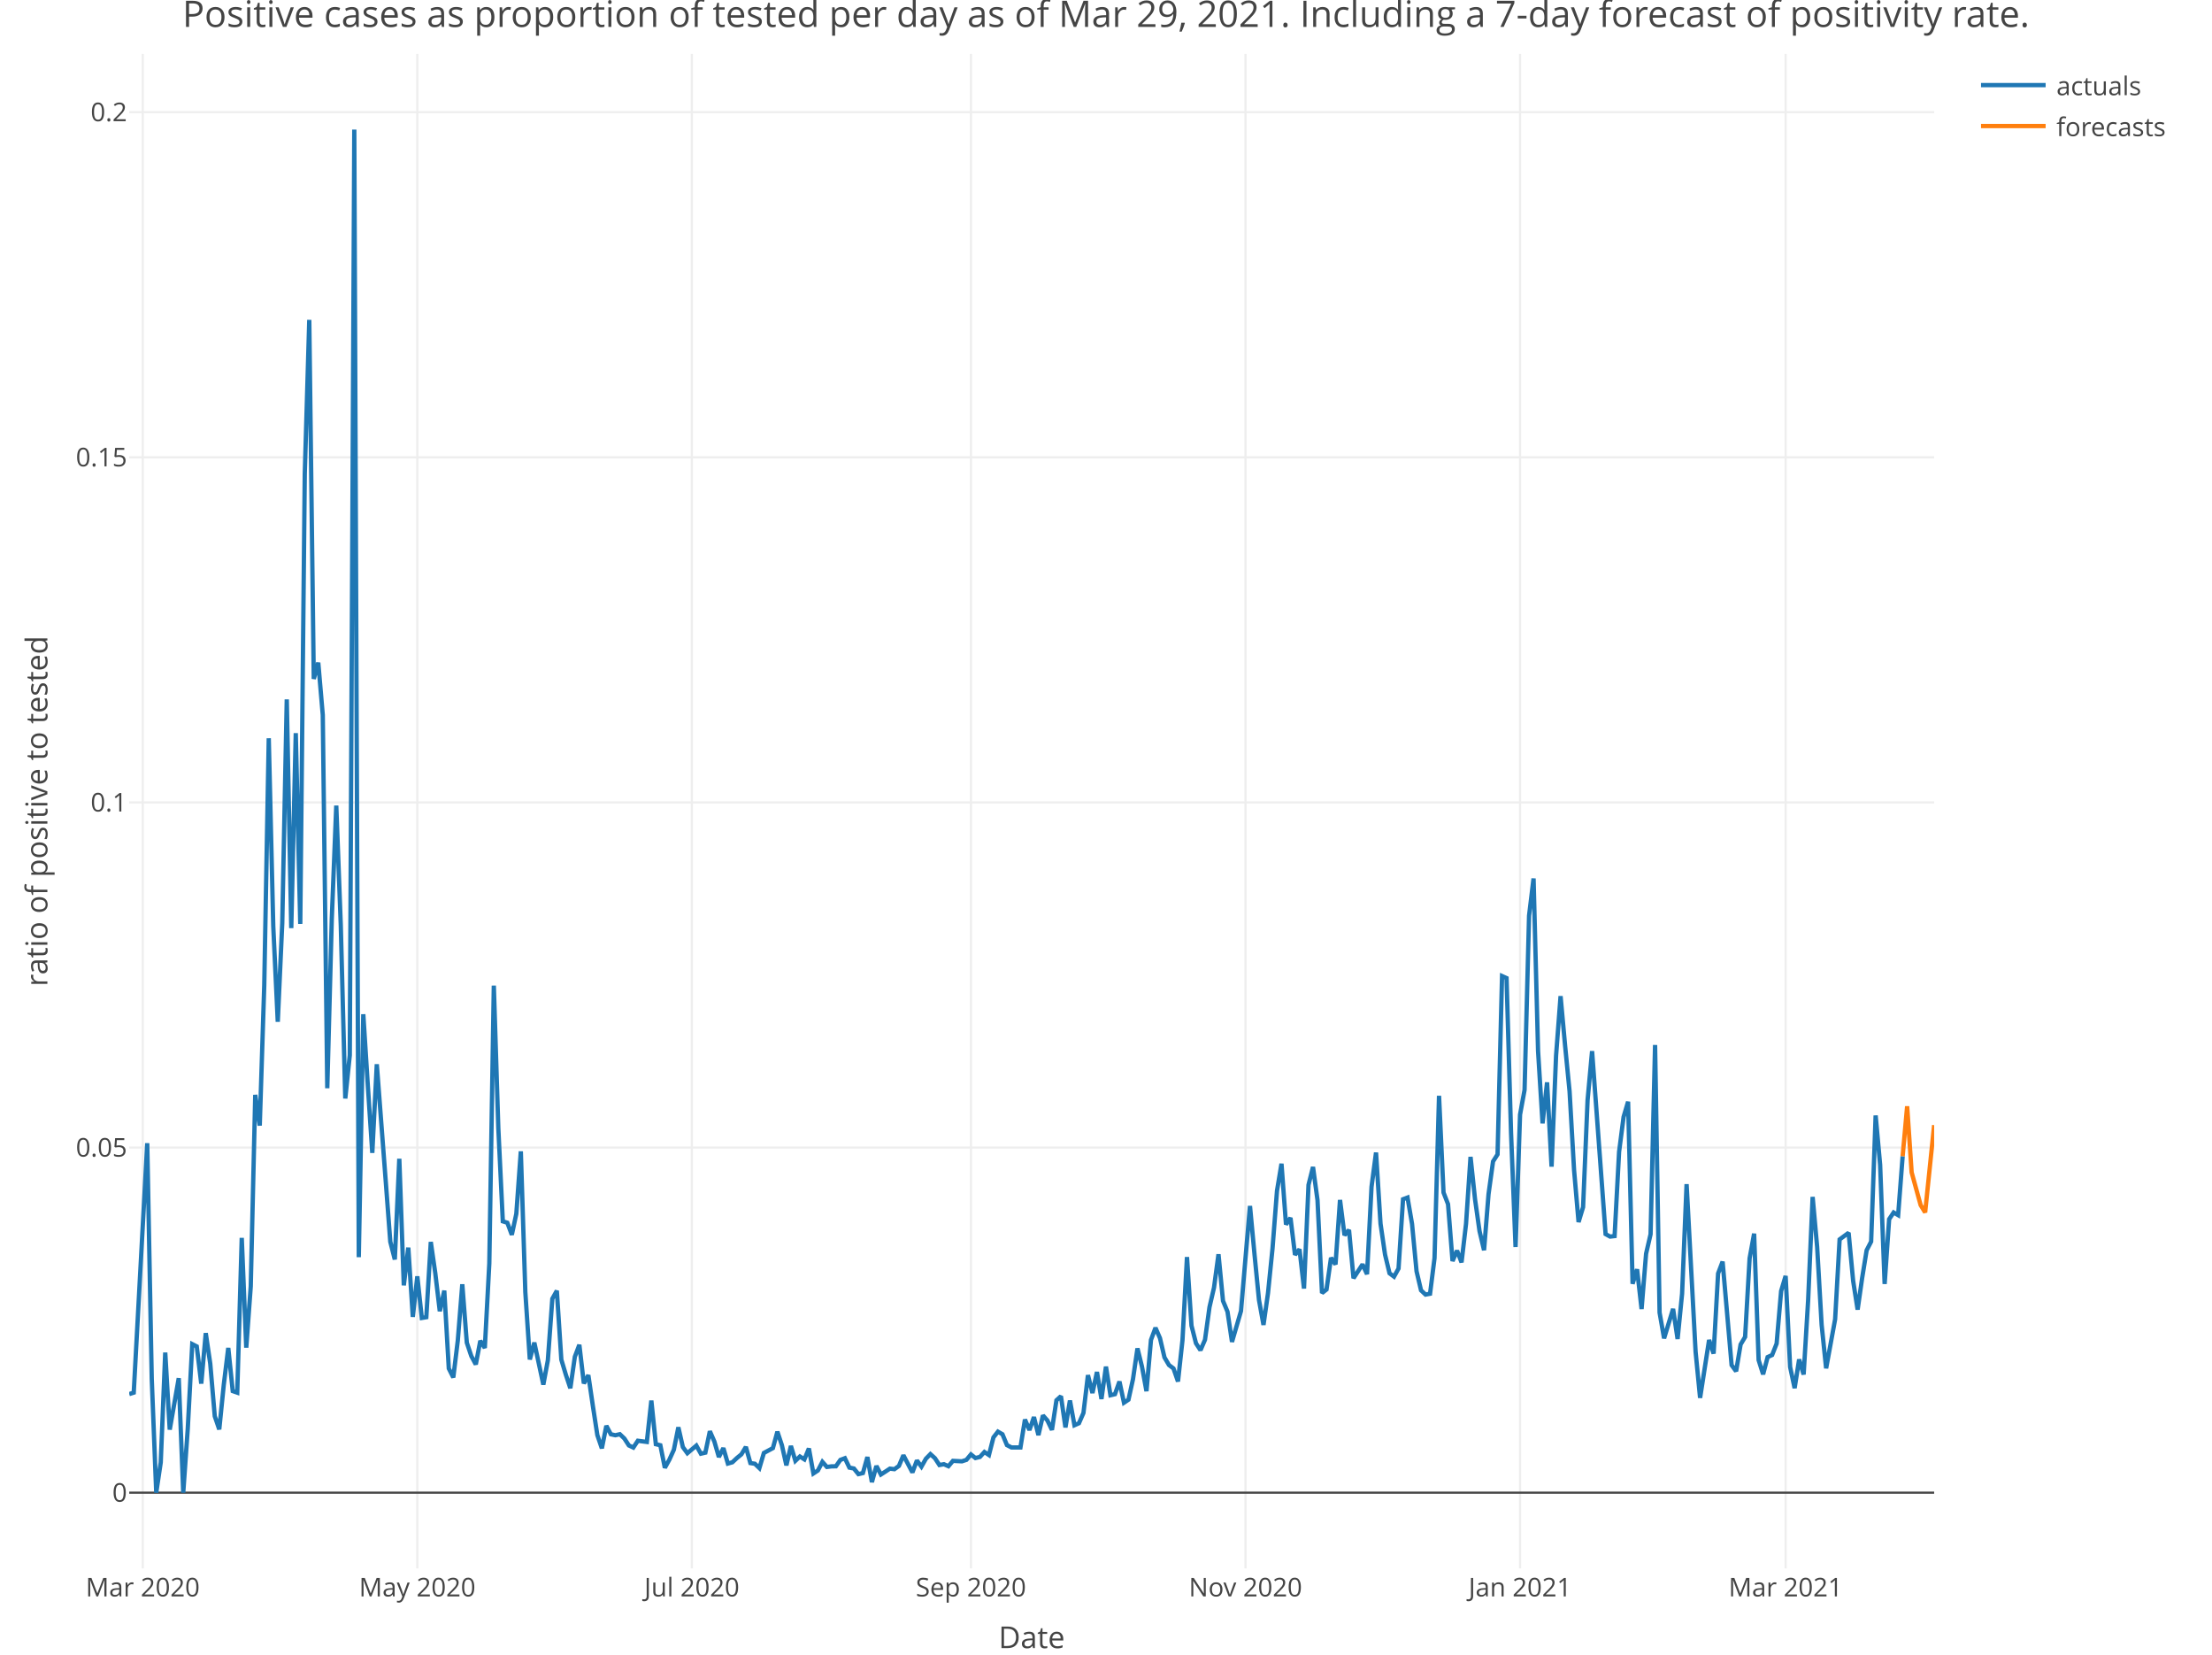
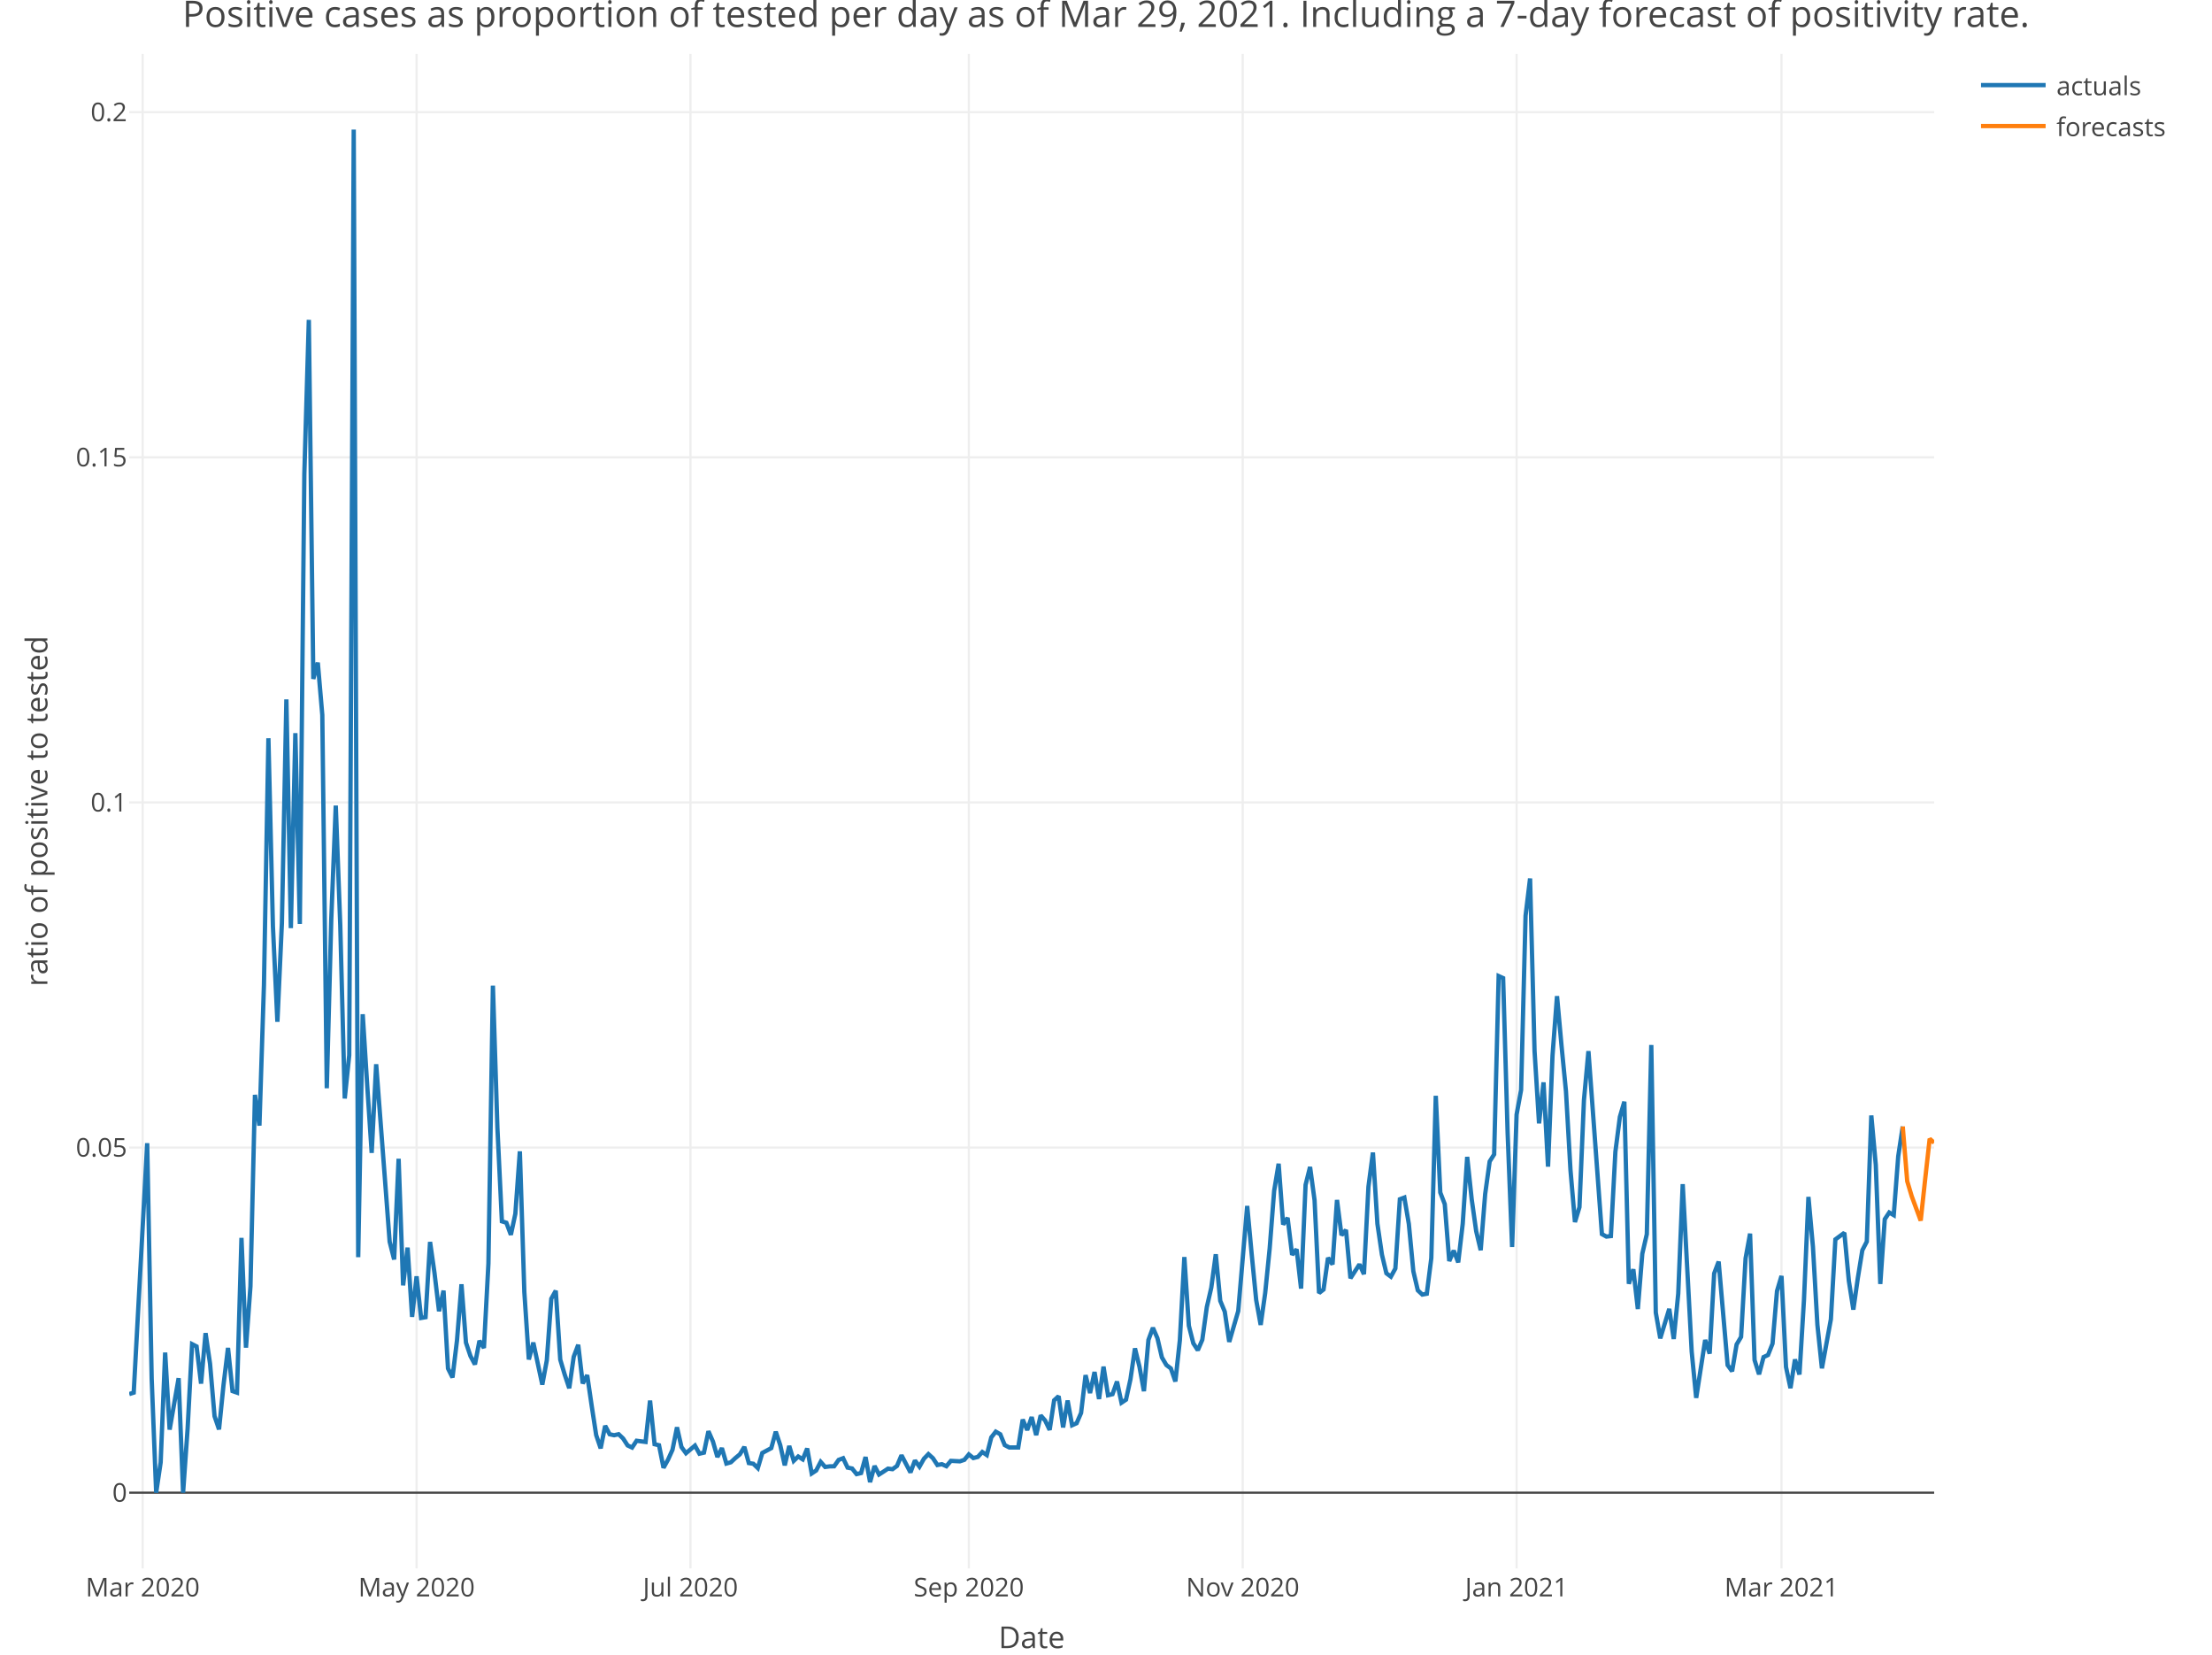
<svg xmlns="http://www.w3.org/2000/svg" class="main-svg" width="1027" height="768" style="" viewBox="0 0 1027 768">
  <rect x="0" y="0" width="1027" height="768" style="fill: rgb(255, 255, 255); fill-opacity: 1;" />
-   <defs id="defs-a537fd">
+   <defs id="defs-314bf0">
    <g class="clips">
-       <clipPath id="clipa537fdxyplot" class="plotclip">
+       <clipPath id="clip314bf0xyplot" class="plotclip">
        <rect width="838" height="703" />
      </clipPath>
-       <clipPath class="axesclip" id="clipa537fdx">
+       <clipPath class="axesclip" id="clip314bf0x">
        <rect x="60" y="0" width="838" height="768" />
      </clipPath>
-       <clipPath class="axesclip" id="clipa537fdy">
+       <clipPath class="axesclip" id="clip314bf0y">
        <rect x="0" y="25" width="1027" height="703" />
      </clipPath>
-       <clipPath class="axesclip" id="clipa537fdxy">
+       <clipPath class="axesclip" id="clip314bf0xy">
        <rect x="60" y="25" width="838" height="703" />
      </clipPath>
    </g>
    <g class="gradients" />
  </defs>
  <g class="bglayer" />
  <g class="layer-below">
    <g class="imagelayer" />
    <g class="shapelayer" />
  </g>
  <g class="cartesianlayer">
    <g class="subplot xy">
      <g class="layer-subplot">
        <g class="shapelayer" />
        <g class="imagelayer" />
      </g>
      <g class="gridlayer">
        <g class="x">
-           <path class="xgrid crisp" transform="translate(66.27,0)" d="M0,25v703" style="stroke: rgb(238, 238, 238); stroke-opacity: 1; stroke-width: 1px;" />
-           <path class="xgrid crisp" transform="translate(193.75,0)" d="M0,25v703" style="stroke: rgb(238, 238, 238); stroke-opacity: 1; stroke-width: 1px;" />
-           <path class="xgrid crisp" transform="translate(321.22,0)" d="M0,25v703" style="stroke: rgb(238, 238, 238); stroke-opacity: 1; stroke-width: 1px;" />
-           <path class="xgrid crisp" transform="translate(450.79,0)" d="M0,25v703" style="stroke: rgb(238, 238, 238); stroke-opacity: 1; stroke-width: 1px;" />
-           <path class="xgrid crisp" transform="translate(578.26,0)" d="M0,25v703" style="stroke: rgb(238, 238, 238); stroke-opacity: 1; stroke-width: 1px;" />
-           <path class="xgrid crisp" transform="translate(705.74,0)" d="M0,25v703" style="stroke: rgb(238, 238, 238); stroke-opacity: 1; stroke-width: 1px;" />
-           <path class="xgrid crisp" transform="translate(829.04,0)" d="M0,25v703" style="stroke: rgb(238, 238, 238); stroke-opacity: 1; stroke-width: 1px;" />
+           <path class="xgrid crisp" transform="translate(66.25,0)" d="M0,25v703" style="stroke: rgb(238, 238, 238); stroke-opacity: 1; stroke-width: 1px;" />
+           <path class="xgrid crisp" transform="translate(193.41,0)" d="M0,25v703" style="stroke: rgb(238, 238, 238); stroke-opacity: 1; stroke-width: 1px;" />
+           <path class="xgrid crisp" transform="translate(320.57,0)" d="M0,25v703" style="stroke: rgb(238, 238, 238); stroke-opacity: 1; stroke-width: 1px;" />
+           <path class="xgrid crisp" transform="translate(449.82,0)" d="M0,25v703" style="stroke: rgb(238, 238, 238); stroke-opacity: 1; stroke-width: 1px;" />
+           <path class="xgrid crisp" transform="translate(576.98,0)" d="M0,25v703" style="stroke: rgb(238, 238, 238); stroke-opacity: 1; stroke-width: 1px;" />
+           <path class="xgrid crisp" transform="translate(704.13,0)" d="M0,25v703" style="stroke: rgb(238, 238, 238); stroke-opacity: 1; stroke-width: 1px;" />
+           <path class="xgrid crisp" transform="translate(827.12,0)" d="M0,25v703" style="stroke: rgb(238, 238, 238); stroke-opacity: 1; stroke-width: 1px;" />
        </g>
        <g class="y">
          <path class="ygrid crisp" transform="translate(0,532.65)" d="M60,0h838" style="stroke: rgb(238, 238, 238); stroke-opacity: 1; stroke-width: 1px;" />
          <path class="ygrid crisp" transform="translate(0,372.46)" d="M60,0h838" style="stroke: rgb(238, 238, 238); stroke-opacity: 1; stroke-width: 1px;" />
          <path class="ygrid crisp" transform="translate(0,212.26)" d="M60,0h838" style="stroke: rgb(238, 238, 238); stroke-opacity: 1; stroke-width: 1px;" />
          <path class="ygrid crisp" transform="translate(0,52.06)" d="M60,0h838" style="stroke: rgb(238, 238, 238); stroke-opacity: 1; stroke-width: 1px;" />
        </g>
      </g>
      <g class="zerolinelayer">
        <path class="yzl zl crisp" transform="translate(0,692.85)" d="M60,0h838" style="stroke: rgb(68, 68, 68); stroke-opacity: 1; stroke-width: 1px;" />
      </g>
      <path class="xlines-below" />
      <path class="ylines-below" />
      <g class="overlines-below" />
      <g class="xaxislayer-below" />
      <g class="yaxislayer-below" />
      <g class="overaxes-below" />
-       <g class="plot" transform="translate(60, 25)" clip-path="url('#clipa537fdxyplot')">
+       <g class="plot" transform="translate(60, 25)" clip-path="url('#clip314bf0xyplot')">
        <g class="scatterlayer mlayer">
-           <g class="trace scatter trace2ea35b" style="stroke-miterlimit: 2; opacity: 1;">
+           <g class="trace scatter tracefbc5dd" style="stroke-miterlimit: 2; opacity: 1;">
            <g class="fills" />
            <g class="errorbars" />
            <g class="lines">
-               <path class="js-line" d="M0,622.08L2.09,621.42L8.36,505.63L10.45,614.89L12.54,667.85L14.63,653.8L16.72,602.8L18.81,638.59L22.99,614.7L25.08,667.85L27.17,638.18L29.26,598.9L31.35,599.97L33.44,617.23L35.53,593.79L37.62,608L39.71,632.36L41.8,638.47L43.89,617.81L45.98,600.66L48.06,620.7L50.15,621.42L52.24,549.58L54.33,600.54L56.42,572.07L58.51,483.2L60.6,497.46L62.69,432.27L64.78,317.67L66.87,404.9L68.96,449.29L71.05,403.44L73.14,299.64L75.23,405.8L77.32,315.31L79.41,403.85L81.5,194.99L83.59,123.47L85.68,290.13L87.77,282.57L89.86,306.88L91.95,480.13L94.04,401.54L96.13,348.91L98.22,404.5L100.31,484.89L102.4,464.79L104.49,35.15L106.58,558.54L108.67,445.78L110.76,478.64L112.85,510.14L114.94,468.98L119.12,523.68L121.21,551.37L123.3,559.61L125.39,512.85L127.48,571.63L129.57,554.1L131.66,586.26L133.75,567.44L135.84,586.75L137.93,586.4L140.01,551.47L142.1,566L144.19,583.63L146.28,574.06L148.37,610.19L150.46,614.38L152.55,597.21L154.64,571.12L156.73,598.21L158.82,604.43L160.91,608.32L163,597.34L165.09,600.68L167.18,561.46L169.27,432.5L171.36,498.58L173.45,541.9L175.54,542.55L177.63,548.15L179.72,538.38L181.81,509.42L183.9,574.73L185.99,606.03L188.08,598.19L192.26,617.71L194.35,606.46L196.44,577.83L198.53,574.11L200.62,606.1L202.71,613.07L204.8,619.36L206.89,604.76L208.98,599.22L211.07,617.15L213.16,613.3L215.25,627.52L217.34,641.13L219.43,647.27L221.52,636.81L223.61,640.74L225.7,641.19L227.79,640.71L229.88,642.7L231.97,645.92L234.05,646.9L236.14,643.75L240.32,644.3L242.41,625.1L244.5,645.35L246.59,645.84L248.68,656.3L250.77,652.54L252.86,647.93L254.95,637.5L257.04,646.68L259.13,649.53L263.31,646L265.4,649.76L267.49,649.27L269.58,639.33L271.67,644.1L273.76,651.29L275.85,647.16L277.94,654.33L280.03,653.74L282.12,651.78L284.21,650.06L286.3,646.61L288.39,654.1L290.48,654.43L292.57,656.44L294.66,649.41L298.84,647.17L300.93,639.54L303.02,645.81L305.11,655.16L307.2,646.16L309.29,653.06L311.38,651.06L313.47,652.39L315.56,647.33L317.65,658.93L319.74,657.55L321.83,653.55L323.92,655.91L326,655.64L328.09,655.6L330.18,652.64L332.27,651.86L334.36,656.22L336.45,656.63L338.54,659.23L340.63,658.74L342.72,651.31L344.81,662.95L346.9,655.46L348.99,659.41L351.08,658.07L353.17,656.69L355.26,656.95L357.35,655.44L359.44,650.49L363.62,658.45L365.71,652.9L367.8,655.77L369.89,652.09L371.98,649.95L374.07,651.84L376.16,655.01L378.25,654.64L380.34,655.57L382.43,653.08L386.61,653.3L388.7,652.61L390.79,650.1L392.88,651.77L394.97,651.26L397.06,648.97L399.15,650.37L401.24,642.19L403.33,639.53L405.42,640.73L407.51,645.77L409.6,646.85L413.78,646.86L415.87,633.9L417.96,638.78L420.04,632.76L422.13,641.13L424.22,631.99L426.31,634.36L428.4,638.71L430.49,624.97L432.58,623.07L434.67,637.56L436.76,625.07L438.85,636.55L440.94,635.62L443.03,630.84L445.12,613.3L447.21,621.6L449.3,611.84L451.39,624.37L453.48,609.35L455.57,622.62L457.66,622.13L459.75,616.26L461.84,626.08L463.93,624.69L466.02,615.19L468.11,600.87L470.2,609.34L472.29,620.74L474.38,596.96L476.47,591.32L478.56,596.12L480.65,605.07L482.74,608.61L484.83,610.18L486.92,616.24L489.01,597.06L491.1,558.47L493.19,590.32L495.28,598.51L497.37,601.72L499.46,596.88L501.55,581.74L503.64,572.69L505.73,557.19L507.82,578.81L509.91,583.84L512,597.85L516.17,583.55L518.26,559.02L520.35,534.77L522.44,557.15L524.53,578.42L526.62,589.98L528.71,575.25L530.8,554.62L532.89,527.74L534.98,515.16L537.07,543.38L539.16,540.29L541.25,557.44L543.34,554.88L545.43,573.11L547.52,525L549.61,516.66L551.7,532.08L553.79,575.19L555.88,573.54L557.97,558.83L560.06,561.9L562.15,531.98L564.24,548.35L566.33,545.91L568.42,568.32L572.6,561.88L574.69,566.43L576.78,525.89L578.87,509.97L580.96,543.03L583.05,557.32L585.14,566.01L587.23,567.58L589.32,563.81L591.41,531.65L593.5,530.86L595.59,543.11L597.68,565.06L599.77,573.94L601.86,575.9L603.95,575.51L606.03,558.98L608.12,483.63L610.21,528.53L612.3,533.92L614.39,560.34L616.48,555.49L618.57,560.95L620.66,543.05L622.75,511.99L624.84,531.69L626.93,546.47L629.02,555.31L631.11,529.24L633.2,514.11L635.29,510.83L637.38,428.06L639.47,429L641.56,500.87L643.65,553.82L645.74,492.37L647.83,480.92L649.92,400.04L652.01,382.75L654.1,462.85L656.19,496.43L658.28,477.4L660.37,516.53L662.46,464.99L664.55,437.37L666.64,460.25L668.73,481.58L670.82,518.12L672.91,542.24L675,535.31L677.09,485.67L679.18,462.9L685.45,547.82L687.54,548.98L689.63,548.74L691.72,509.64L693.81,493.44L695.9,486.36L697.99,570.9L700.07,564.15L702.16,582.6L704.25,556.94L706.34,547.88L708.43,460.05L710.52,584.25L712.61,596.21L716.79,582.53L718.88,596.52L720.97,575.5L723.06,524.65L727.24,602.43L729.33,623.85L733.51,596.97L735.6,603.31L737.69,566.1L739.78,560.6L743.96,608.64L746.05,611.49L748.14,599.06L750.23,595.56L752.32,559.07L754.41,547.61L756.5,606.29L758.59,612.9L760.68,604.92L762.77,603.95L764.86,598.67L766.95,574.24L769.04,567.25L771.13,609.51L773.22,619.33L775.31,606L777.4,613L779.49,578.51L781.58,530.56L783.67,553.71L785.76,589.98L787.85,610.13L792.02,587.36L794.11,550.3L798.29,547.22L800.38,569.5L802.47,582.88L804.56,568.25L806.65,555.34L808.74,551.3L810.83,492.76L812.92,515.7L815.01,570.98L817.1,540.92L819.19,537.8L821.28,539.02L823.37,511.69" style="vector-effect: non-scaling-stroke; fill: none; stroke: rgb(31, 119, 180); stroke-opacity: 1; stroke-width: 2px; opacity: 1;" />
+               <path class="js-line" d="M0,622.08L2.08,621.42L8.34,505.63L10.42,614.89L12.51,667.85L14.59,653.8L16.68,602.8L18.76,638.59L22.93,614.7L25.01,667.85L27.1,638.18L29.18,598.9L31.27,599.97L33.35,617.23L35.44,593.79L37.52,608L39.61,632.36L41.69,638.47L43.78,617.81L45.86,600.66L47.95,620.7L50.03,621.42L52.11,549.58L54.2,600.54L56.28,572.07L58.37,483.2L60.45,497.46L62.54,432.27L64.62,317.67L66.71,404.9L68.79,449.29L70.88,403.44L72.96,299.64L75.04,405.8L77.13,315.31L79.21,403.85L81.3,194.99L83.38,123.47L85.47,290.13L87.55,282.57L89.64,306.88L91.72,480.13L93.81,401.54L95.89,348.91L97.98,404.5L100.06,484.89L102.14,464.79L104.23,35.15L106.31,558.54L108.4,445.78L110.48,478.64L112.57,510.14L114.65,468.98L118.82,523.68L120.91,551.37L122.99,559.61L125.07,512.85L127.16,571.63L129.24,554.1L131.33,586.26L133.41,567.44L135.5,586.75L137.58,586.4L139.67,551.47L141.75,566L143.84,583.63L145.92,574.06L148,610.19L150.09,614.38L152.17,597.21L154.26,571.12L156.34,598.21L158.43,604.43L160.51,608.32L162.6,597.34L164.68,600.68L166.77,561.46L168.85,432.5L170.94,498.58L173.02,541.9L175.1,542.55L177.19,548.15L179.27,538.38L181.36,509.42L183.44,574.73L185.53,606.03L187.61,598.19L191.78,617.71L193.87,606.46L195.95,577.83L198.03,574.11L200.12,606.1L202.2,613.07L204.29,619.36L206.37,604.76L208.46,599.22L210.54,617.15L212.63,613.3L214.71,627.52L216.8,641.13L218.88,647.27L220.97,636.81L223.05,640.74L225.13,641.19L227.22,640.71L229.3,642.7L231.39,645.92L233.47,646.9L235.56,643.75L239.73,644.3L241.81,625.1L243.9,645.35L245.98,645.84L248.06,656.3L250.15,652.54L252.23,647.93L254.32,637.5L256.4,646.68L258.49,649.53L262.66,646L264.74,649.76L266.83,649.27L268.91,639.33L271,644.1L273.08,651.29L275.16,647.16L277.25,654.33L279.33,653.74L281.42,651.78L283.5,650.06L285.59,646.61L287.67,654.1L289.76,654.43L291.84,656.44L293.93,649.41L298.09,647.17L300.18,639.54L302.26,645.81L304.35,655.16L306.43,646.16L308.52,653.06L310.6,651.06L312.69,652.39L314.77,647.33L316.86,658.93L318.94,657.55L321.02,653.55L323.11,655.91L325.19,655.64L327.28,655.6L329.36,652.64L331.45,651.86L333.53,656.22L335.62,656.63L337.7,659.23L339.79,658.74L341.87,651.31L343.96,662.95L346.04,655.46L348.12,659.41L350.21,658.07L352.29,656.69L354.38,656.95L356.46,655.44L358.55,650.49L362.72,658.45L364.8,652.9L366.89,655.77L368.97,652.09L371.05,649.95L373.14,651.84L375.22,655.01L377.31,654.64L379.39,655.57L381.48,653.08L385.65,653.3L387.73,652.61L389.82,650.1L391.9,651.77L393.99,651.26L396.07,648.97L398.15,650.37L400.24,642.19L402.32,639.53L404.41,640.73L406.49,645.77L408.58,646.85L412.75,646.86L414.83,633.9L416.92,638.78L419,632.76L421.08,641.13L423.17,631.99L425.25,634.36L427.34,638.71L429.42,624.97L431.51,623.07L433.59,637.56L435.68,625.07L437.76,636.55L439.85,635.62L441.93,630.84L444.01,613.3L446.1,621.6L448.18,611.84L450.27,624.37L452.35,609.35L454.44,622.62L456.52,622.13L458.61,616.26L460.69,626.08L462.78,624.69L464.86,615.19L466.95,600.87L469.03,609.34L471.11,620.74L473.2,596.96L475.28,591.32L477.37,596.12L479.45,605.07L481.54,608.61L483.62,610.18L485.71,616.24L487.79,597.06L489.88,558.47L491.96,590.32L494.04,598.51L496.13,601.72L498.21,596.88L500.3,581.74L502.38,572.69L504.47,557.19L506.55,578.81L508.64,583.84L510.72,597.85L514.89,583.55L516.98,559.02L519.06,534.77L521.14,557.15L523.23,578.42L525.31,589.98L527.4,575.25L529.48,554.62L531.57,527.74L533.65,515.16L535.74,543.38L537.82,540.29L539.91,557.44L541.99,554.88L544.07,573.11L546.16,525L548.24,516.66L550.33,532.08L552.41,575.19L554.5,573.54L556.58,558.83L558.67,561.9L560.75,531.98L562.84,548.35L564.92,545.91L567,568.32L571.17,561.88L573.26,566.43L575.34,525.89L577.43,509.97L579.51,543.03L581.6,557.32L583.68,566.01L585.77,567.58L587.85,563.81L589.94,531.65L592.02,530.86L594.1,543.11L596.19,565.06L598.27,573.94L600.36,575.9L602.44,575.51L604.53,558.98L606.61,483.63L608.7,528.53L610.78,533.92L612.87,560.34L614.95,555.49L617.03,560.95L619.12,543.05L621.2,511.99L623.29,531.69L625.37,546.47L627.46,555.31L629.54,529.24L631.63,514.11L633.71,510.83L635.8,428.06L637.88,429L639.97,500.87L642.05,553.82L644.13,492.37L646.22,480.92L648.3,400.04L650.39,382.75L652.47,462.85L654.56,496.43L656.64,477.4L658.73,516.53L660.81,464.99L662.9,437.37L664.98,460.25L667.06,481.58L669.15,518.12L671.23,542.24L673.32,535.31L675.4,485.67L677.49,462.9L683.74,547.82L685.83,548.98L687.91,548.74L690,509.64L692.08,493.44L694.16,486.36L696.25,570.9L698.33,564.15L700.42,582.6L702.5,556.94L704.59,547.88L706.67,460.05L708.76,584.25L710.84,596.21L715.01,582.53L717.09,596.52L719.18,575.5L721.26,524.65L725.43,602.43L727.52,623.85L731.69,596.97L733.77,603.31L735.86,566.1L737.94,560.6L742.11,608.64L744.19,611.49L746.28,599.06L748.36,595.56L750.45,559.07L752.53,547.61L754.62,606.29L756.7,612.9L758.79,604.92L760.87,603.95L762.96,598.67L765.04,574.24L767.12,567.25L769.21,609.51L771.29,619.33L773.38,606L775.46,613L777.55,578.51L779.63,530.56L781.72,553.71L783.8,589.98L785.89,610.13L790.05,587.36L792.14,550.3L796.31,547.22L798.39,569.5L800.48,582.88L802.56,568.25L804.65,555.34L806.73,551.3L808.82,492.76L810.9,515.7L812.99,570.98L815.07,540.92L817.15,537.8L819.24,539.02L821.32,511.69L823.41,497.87" style="vector-effect: non-scaling-stroke; fill: none; stroke: rgb(31, 119, 180); stroke-opacity: 1; stroke-width: 2px; opacity: 1;" />
            </g>
            <g class="points" />
            <g class="text" />
          </g>
-           <g class="trace scatter traced0cc90" style="stroke-miterlimit: 2; opacity: 1;">
+           <g class="trace scatter trace61ab97" style="stroke-miterlimit: 2; opacity: 1;">
            <g class="fills" />
            <g class="errorbars" />
            <g class="lines">
-               <path class="js-line" d="M823.37,511.69L825.46,488.5L827.55,519.17L831.73,534.38L833.82,537.77L838,497.24" style="vector-effect: non-scaling-stroke; fill: none; stroke: rgb(255, 127, 14); stroke-opacity: 1; stroke-width: 2px; opacity: 1;" />
+               <path class="js-line" d="M823.41,497.87L825.49,523.26L827.58,530.25L831.75,541.56L833.83,522.35L835.92,503.59L838,505.43" style="vector-effect: non-scaling-stroke; fill: none; stroke: rgb(255, 127, 14); stroke-opacity: 1; stroke-width: 2px; opacity: 1;" />
            </g>
            <g class="points" />
            <g class="text" />
          </g>
        </g>
      </g>
      <g class="overplot" />
      <path class="xlines-above crisp" style="fill: none;" d="M0,0" />
      <path class="ylines-above crisp" style="fill: none;" d="M0,0" />
      <g class="overlines-above" />
      <g class="xaxislayer-above">
        <g class="xtick">
-           <text text-anchor="middle" x="0" y="741" transform="translate(66.27,0)" style="font-family: 'Open Sans', verdana, arial, sans-serif; font-size: 12px; fill: rgb(68, 68, 68); fill-opacity: 1; white-space: pre;">Mar 2020</text>
+           <text text-anchor="middle" x="0" y="741" transform="translate(66.25,0)" style="font-family: 'Open Sans', verdana, arial, sans-serif; font-size: 12px; fill: rgb(68, 68, 68); fill-opacity: 1; white-space: pre;">Mar 2020</text>
        </g>
        <g class="xtick">
-           <text text-anchor="middle" x="0" y="741" transform="translate(193.75,0)" style="font-family: 'Open Sans', verdana, arial, sans-serif; font-size: 12px; fill: rgb(68, 68, 68); fill-opacity: 1; white-space: pre;">May 2020</text>
+           <text text-anchor="middle" x="0" y="741" transform="translate(193.41,0)" style="font-family: 'Open Sans', verdana, arial, sans-serif; font-size: 12px; fill: rgb(68, 68, 68); fill-opacity: 1; white-space: pre;">May 2020</text>
        </g>
        <g class="xtick">
-           <text text-anchor="middle" x="0" y="741" transform="translate(321.22,0)" style="font-family: 'Open Sans', verdana, arial, sans-serif; font-size: 12px; fill: rgb(68, 68, 68); fill-opacity: 1; white-space: pre;">Jul 2020</text>
+           <text text-anchor="middle" x="0" y="741" transform="translate(320.57,0)" style="font-family: 'Open Sans', verdana, arial, sans-serif; font-size: 12px; fill: rgb(68, 68, 68); fill-opacity: 1; white-space: pre;">Jul 2020</text>
        </g>
        <g class="xtick">
-           <text text-anchor="middle" x="0" y="741" transform="translate(450.79,0)" style="font-family: 'Open Sans', verdana, arial, sans-serif; font-size: 12px; fill: rgb(68, 68, 68); fill-opacity: 1; white-space: pre;">Sep 2020</text>
+           <text text-anchor="middle" x="0" y="741" transform="translate(449.82,0)" style="font-family: 'Open Sans', verdana, arial, sans-serif; font-size: 12px; fill: rgb(68, 68, 68); fill-opacity: 1; white-space: pre;">Sep 2020</text>
        </g>
        <g class="xtick">
-           <text text-anchor="middle" x="0" y="741" transform="translate(578.26,0)" style="font-family: 'Open Sans', verdana, arial, sans-serif; font-size: 12px; fill: rgb(68, 68, 68); fill-opacity: 1; white-space: pre;">Nov 2020</text>
+           <text text-anchor="middle" x="0" y="741" transform="translate(576.98,0)" style="font-family: 'Open Sans', verdana, arial, sans-serif; font-size: 12px; fill: rgb(68, 68, 68); fill-opacity: 1; white-space: pre;">Nov 2020</text>
        </g>
        <g class="xtick">
-           <text text-anchor="middle" x="0" y="741" transform="translate(705.74,0)" style="font-family: 'Open Sans', verdana, arial, sans-serif; font-size: 12px; fill: rgb(68, 68, 68); fill-opacity: 1; white-space: pre;">Jan 2021</text>
+           <text text-anchor="middle" x="0" y="741" transform="translate(704.13,0)" style="font-family: 'Open Sans', verdana, arial, sans-serif; font-size: 12px; fill: rgb(68, 68, 68); fill-opacity: 1; white-space: pre;">Jan 2021</text>
        </g>
        <g class="xtick">
-           <text text-anchor="middle" x="0" y="741" transform="translate(829.04,0)" style="font-family: 'Open Sans', verdana, arial, sans-serif; font-size: 12px; fill: rgb(68, 68, 68); fill-opacity: 1; white-space: pre;">Mar 2021</text>
+           <text text-anchor="middle" x="0" y="741" transform="translate(827.12,0)" style="font-family: 'Open Sans', verdana, arial, sans-serif; font-size: 12px; fill: rgb(68, 68, 68); fill-opacity: 1; white-space: pre;">Mar 2021</text>
        </g>
      </g>
      <g class="yaxislayer-above">
        <g class="ytick">
          <text text-anchor="end" x="59" y="4.2" transform="translate(0,692.85)" style="font-family: 'Open Sans', verdana, arial, sans-serif; font-size: 12px; fill: rgb(68, 68, 68); fill-opacity: 1; white-space: pre;">0</text>
        </g>
        <g class="ytick">
          <text text-anchor="end" x="59" y="4.2" transform="translate(0,532.65)" style="font-family: 'Open Sans', verdana, arial, sans-serif; font-size: 12px; fill: rgb(68, 68, 68); fill-opacity: 1; white-space: pre;">0.05</text>
        </g>
        <g class="ytick">
          <text text-anchor="end" x="59" y="4.2" transform="translate(0,372.46)" style="font-family: 'Open Sans', verdana, arial, sans-serif; font-size: 12px; fill: rgb(68, 68, 68); fill-opacity: 1; white-space: pre;">0.1</text>
        </g>
        <g class="ytick">
          <text text-anchor="end" x="59" y="4.2" transform="translate(0,212.26)" style="font-family: 'Open Sans', verdana, arial, sans-serif; font-size: 12px; fill: rgb(68, 68, 68); fill-opacity: 1; white-space: pre;">0.15</text>
        </g>
        <g class="ytick">
          <text text-anchor="end" x="59" y="4.2" transform="translate(0,52.06)" style="font-family: 'Open Sans', verdana, arial, sans-serif; font-size: 12px; fill: rgb(68, 68, 68); fill-opacity: 1; white-space: pre;">0.2</text>
        </g>
      </g>
      <g class="overaxes-above" />
    </g>
  </g>
  <g class="polarlayer" />
  <g class="ternarylayer" />
  <g class="geolayer" />
  <g class="funnelarealayer" />
  <g class="pielayer" />
  <g class="treemaplayer" />
  <g class="sunburstlayer" />
  <g class="glimages" />
-   <defs id="topdefs-a537fd">
+   <defs id="topdefs-314bf0">
    <g class="clips" />
-     <clipPath id="legenda537fd">
+     <clipPath id="legend314bf0">
      <rect width="102" height="48" x="0" y="0" />
    </clipPath>
  </defs>
  <g class="layer-above">
    <g class="imagelayer" />
    <g class="shapelayer" />
  </g>
  <g class="infolayer">
    <g class="legend" pointer-events="all" transform="translate(914.76, 25)">
      <rect class="bg" shape-rendering="crispEdges" style="stroke: rgb(68, 68, 68); stroke-opacity: 1; fill: rgb(255, 255, 255); fill-opacity: 1; stroke-width: 0px;" width="102" height="48" x="0" y="0" />
-       <g class="scrollbox" transform="translate(0, 0)" clip-path="url('#legenda537fd')">
+       <g class="scrollbox" transform="translate(0, 0)" clip-path="url('#legend314bf0')">
        <g class="groups">
          <g class="traces" style="opacity: 1;" transform="translate(0, 14.5)">
            <text class="legendtext" text-anchor="start" x="40" y="4.68" style="font-family: 'Open Sans', verdana, arial, sans-serif; font-size: 12px; fill: rgb(68, 68, 68); fill-opacity: 1; white-space: pre;">actuals</text>
            <g class="layers" style="opacity: 1;">
              <g class="legendfill" />
              <g class="legendlines">
                <path class="js-line" d="M5,0h30" style="fill: none; stroke: rgb(31, 119, 180); stroke-opacity: 1; stroke-width: 2px;" />
              </g>
              <g class="legendsymbols">
                <g class="legendpoints" />
              </g>
            </g>
            <rect class="legendtoggle" x="0" y="-9.5" width="96.219" height="19" style="fill: rgb(0, 0, 0); fill-opacity: 0;" />
          </g>
          <g class="traces" style="opacity: 1;" transform="translate(0, 33.5)">
            <text class="legendtext" text-anchor="start" x="40" y="4.68" style="font-family: 'Open Sans', verdana, arial, sans-serif; font-size: 12px; fill: rgb(68, 68, 68); fill-opacity: 1; white-space: pre;">forecasts</text>
            <g class="layers" style="opacity: 1;">
              <g class="legendfill" />
              <g class="legendlines">
                <path class="js-line" d="M5,0h30" style="fill: none; stroke: rgb(255, 127, 14); stroke-opacity: 1; stroke-width: 2px;" />
              </g>
              <g class="legendsymbols">
                <g class="legendpoints" />
              </g>
            </g>
            <rect class="legendtoggle" x="0" y="-9.5" width="96.219" height="19" style="fill: rgb(0, 0, 0); fill-opacity: 0;" />
          </g>
        </g>
      </g>
      <rect class="scrollbar" rx="20" ry="3" width="0" height="0" style="fill: rgb(128, 139, 164); fill-opacity: 1;" x="0" y="0" />
    </g>
    <g class="g-gtitle">
      <text class="gtitle" x="513.5" y="12.5" text-anchor="middle" dy="0em" style="font-family: 'Open Sans', verdana, arial, sans-serif; font-size: 17px; fill: rgb(68, 68, 68); opacity: 1; font-weight: normal; white-space: pre;">Positive cases as proportion of tested per day as of Mar 29, 2021. Including a 7-day forecast of positivity rate.</text>
    </g>
    <g class="g-xtitle" transform="translate(0,-15)">
      <text class="xtitle" x="479" y="780" text-anchor="middle" style="font-family: 'Open Sans', verdana, arial, sans-serif; font-size: 14px; fill: rgb(68, 68, 68); opacity: 1; font-weight: normal; white-space: pre;">Date</text>
    </g>
    <g class="g-ytitle">
      <text class="ytitle" transform="rotate(-90,22,376.5)" x="22" y="376.5" text-anchor="middle" style="font-family: 'Open Sans', verdana, arial, sans-serif; font-size: 14px; fill: rgb(68, 68, 68); opacity: 1; font-weight: normal; white-space: pre;">ratio of positive to tested</text>
    </g>
  </g>
</svg>
